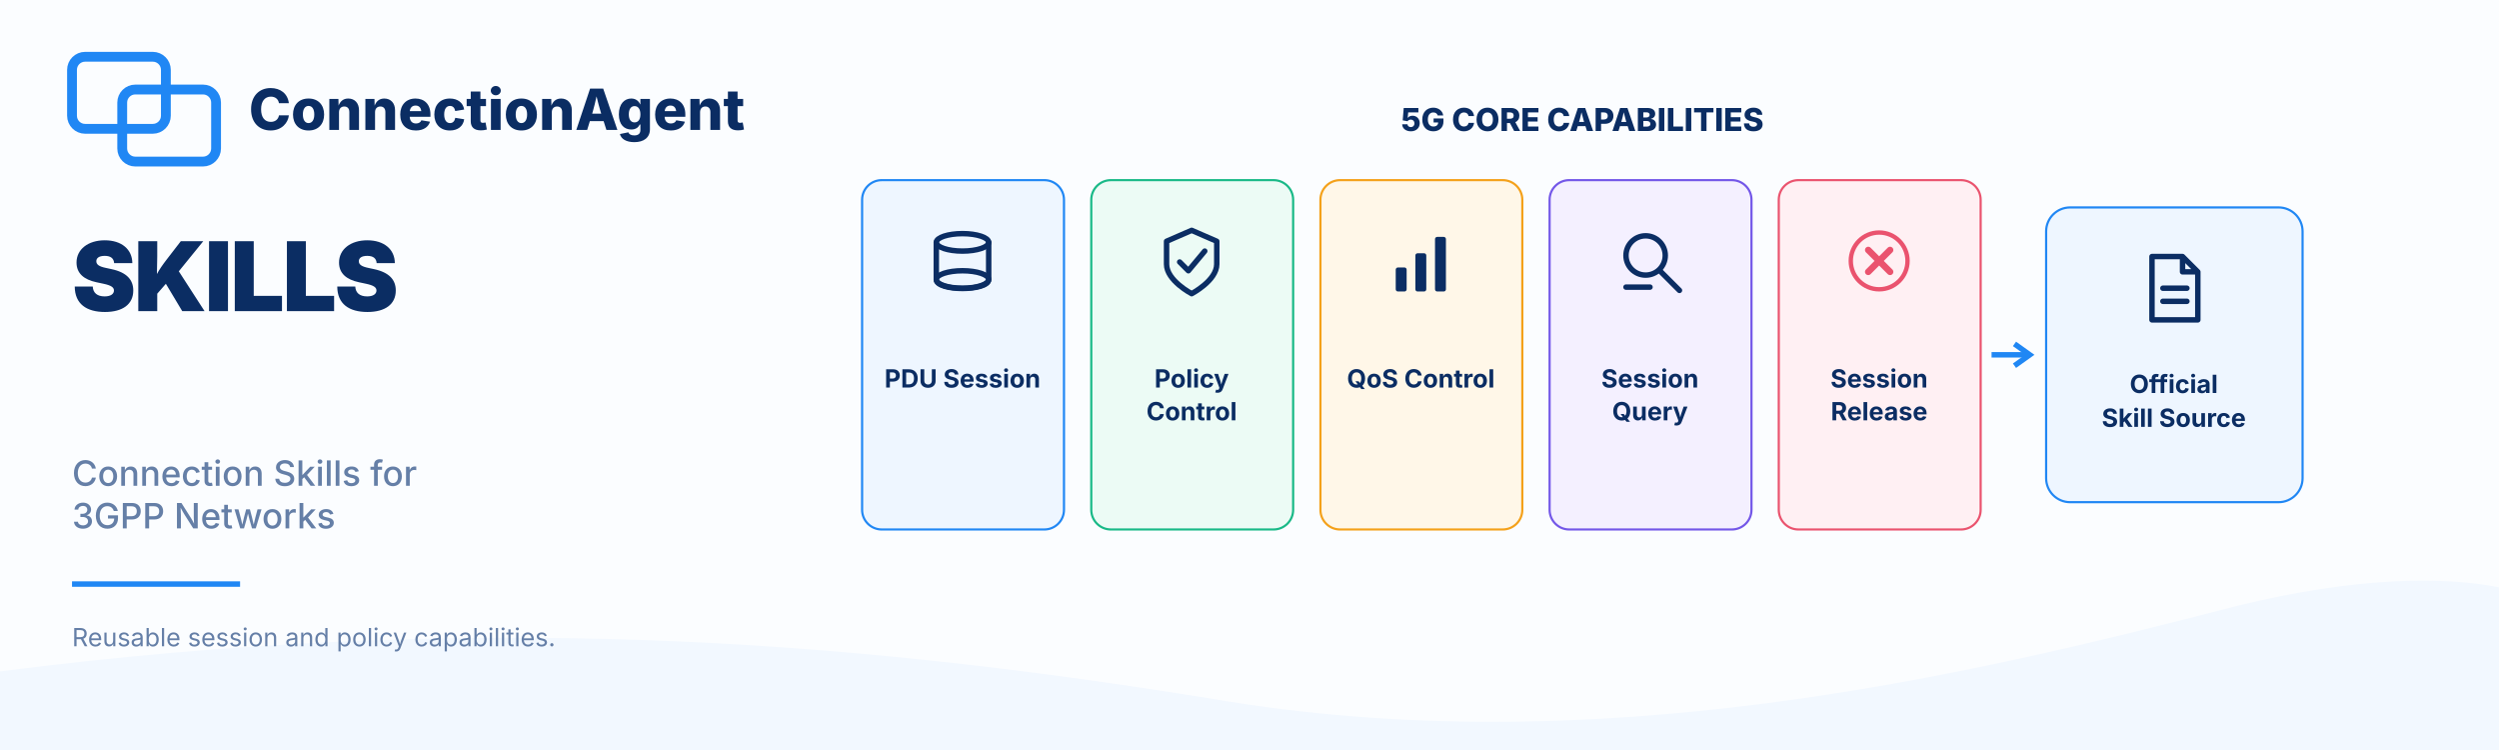
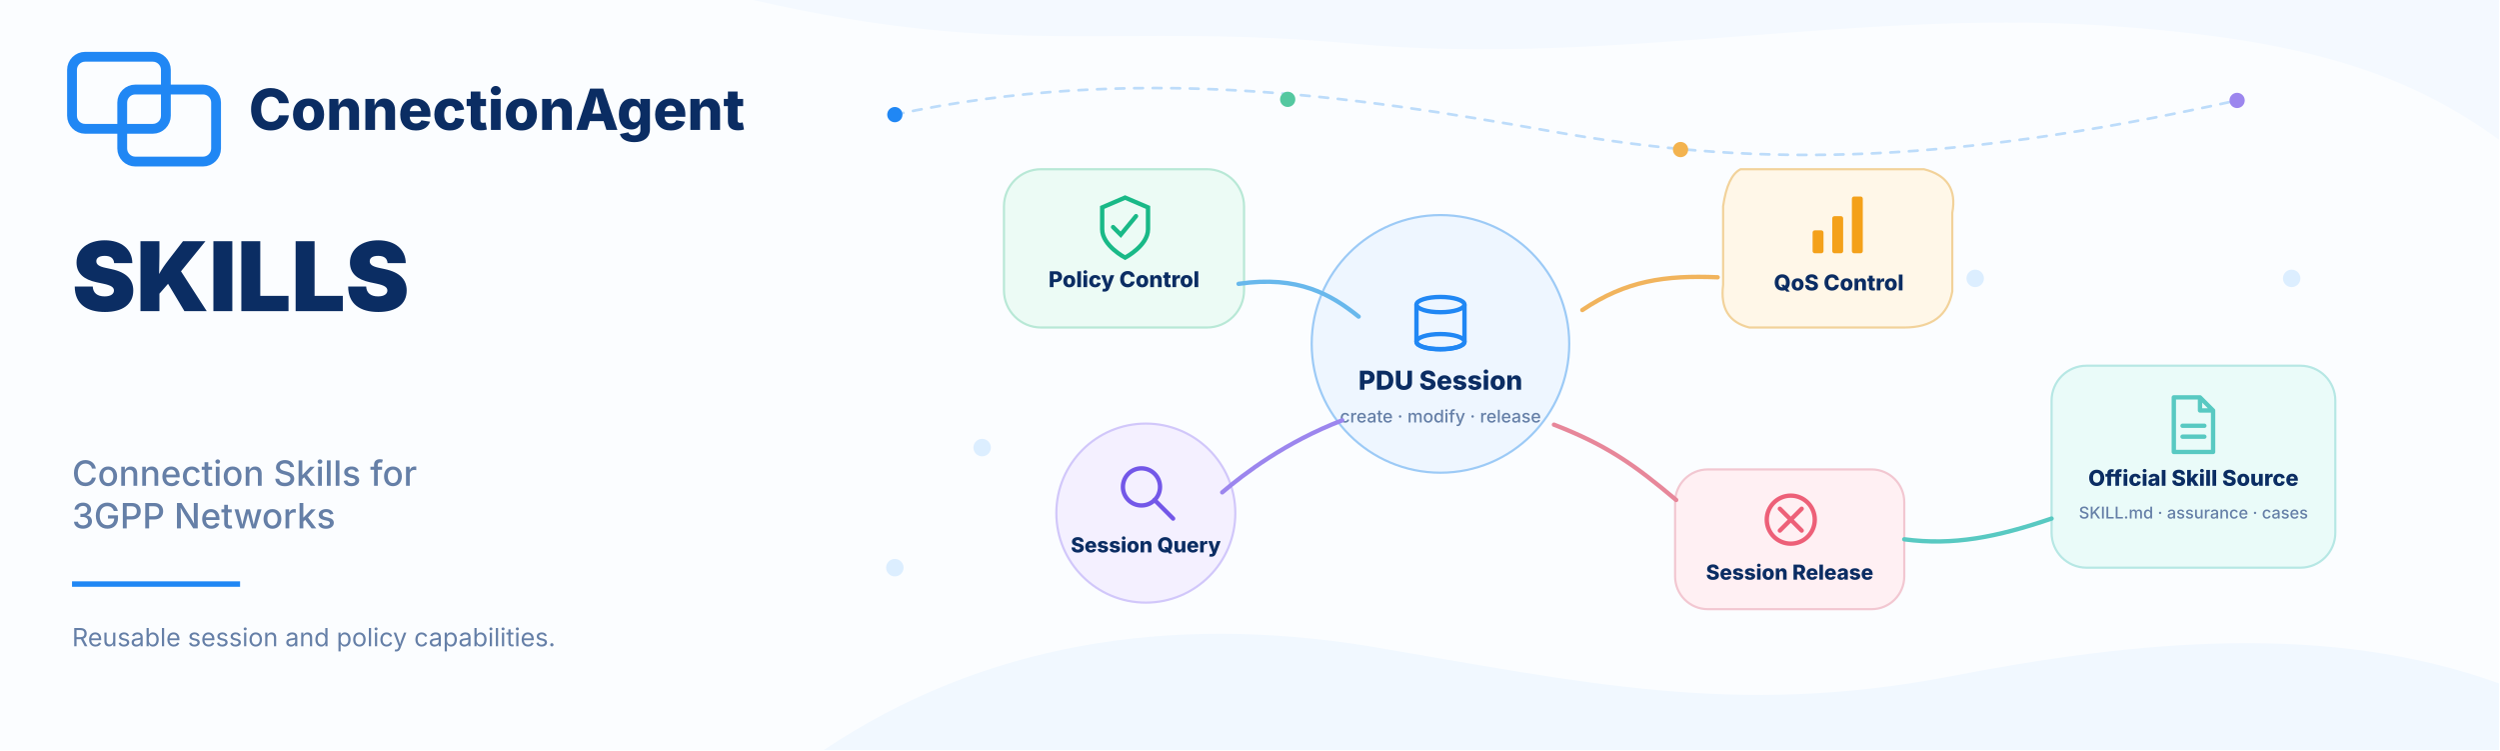
<svg xmlns="http://www.w3.org/2000/svg" width="2290" height="687" viewBox="0 0 2290 687">
-   <style>.f{font-family:Inter,Arial,sans-serif}.brand{font-size:52px;font-weight:760;fill:#0B2D63}.title{font-size:88px;font-weight:850;fill:#0B2D63;letter-spacing:-2px}.sub{font-size:32px;font-weight:550;fill:#657FA7}.desc{font-size:23px;fill:#657FA7}.h{font-size:29px;font-weight:760;fill:#0B2D63}.m{font-size:23px;font-weight:720;fill:#0B2D63}.s{font-size:18px;fill:#657FA7}</style>
  <rect width="100%" height="100%" fill="#FBFDFF" />
-   <path d="M0 615 C430 560 770 585 1110 640 C1460 700 1800 620 2050 555 C2160 528 2240 528 2290 538V687H0Z" fill="#F2F8FF" />
+   <path d="M690 0 C930 55 1020 20 1240 40 C1480 62 1710 5 1950 25 C2120 38 2210 70 2290 128 L2290 0 Z" fill="#F4F9FF" />
+   <path d="M755 687 C900 590 1070 562 1255 592 C1450 625 1590 657 1785 620 C1960 586 2135 570 2290 626 V687 Z" fill="#F1F8FF" />
  <g>
    <rect x="66" y="52" width="86" height="66" rx="12" fill="none" stroke="#2087F4" stroke-width="9" />
    <rect x="112" y="82" width="86" height="66" rx="12" fill="none" stroke="#2087F4" stroke-width="9" />
  </g>
-   <text x="228" y="119" class="f brand">ConnectionAgent</text>
-   <text x="66" y="285" class="f title">SKILLS</text>
-   <text x="66" y="445" class="f sub">Connection Skills for</text>
-   <text x="66" y="484" class="f sub">3GPP Networks</text>
+   <text x="228" y="119" font-family="Inter,Arial,sans-serif" font-size="52" font-weight="760" fill="#0B2D63" text-anchor="start">ConnectionAgent</text>
+   <text x="66" y="285" font-family="Inter,Arial,sans-serif" font-size="88" font-weight="850" fill="#0B2D63" text-anchor="start">SKILLS</text>
+   <text x="66" y="445" font-family="Inter,Arial,sans-serif" font-size="32" font-weight="550" fill="#657FA7" text-anchor="start">Connection Skills for</text>
+   <text x="66" y="484" font-family="Inter,Arial,sans-serif" font-size="32" font-weight="550" fill="#657FA7" text-anchor="start">3GPP Networks</text>
  <line x1="66" y1="535" x2="220" y2="535" stroke="#2087F4" stroke-width="5" />
-   <text x="66" y="592" class="f desc">Reusable session and policy capabilities.</text>
-   <text x="1450" y="120" class="f h" text-anchor="middle">5G CORE CAPABILITIES</text>
-   <rect x="790" y="165" width="185" height="320" rx="18" fill="#EEF6FF" stroke="#2087F4" stroke-width="2" />
-   <ellipse cx="882.0" cy="222" rx="24" ry="8" stroke="#0B2D63" stroke-width="5" fill="none" stroke-linecap="round" stroke-linejoin="round" />
-   <path d="M858 222v34c0 11 48 11 48 0V222" stroke="#0B2D63" stroke-width="5" fill="none" stroke-linecap="round" stroke-linejoin="round" />
-   <ellipse cx="882.0" cy="256" rx="24" ry="8" stroke="#0B2D63" stroke-width="5" fill="none" stroke-linecap="round" stroke-linejoin="round" />
-   <text x="882" y="355" class="f m" text-anchor="middle">PDU Session</text>
-   <rect x="1000" y="165" width="185" height="320" rx="18" fill="#ECFBF5" stroke="#19B987" stroke-width="2" />
-   <path d="M1092.0 211l23 10v21c0 15-23 27-23 27S1069 257 1069 242V221z" stroke="#0B2D63" stroke-width="5" fill="none" stroke-linecap="round" stroke-linejoin="round" />
-   <path d="M1081 240l8 8 15-18" stroke="#0B2D63" stroke-width="5" fill="none" stroke-linecap="round" stroke-linejoin="round" />
-   <text x="1092" y="355" class="f m" text-anchor="middle">Policy</text>
-   <text x="1092" y="385" class="f m" text-anchor="middle">Control</text>
-   <rect x="1210" y="165" width="185" height="320" rx="18" fill="#FFF7E8" stroke="#F4A11A" stroke-width="2" />
-   <rect x="1279" y="245" width="10" height="22" rx="2" fill="#0B2D63" />
-   <rect x="1297" y="232" width="10" height="35" rx="2" fill="#0B2D63" />
-   <rect x="1315" y="217" width="10" height="50" rx="2" fill="#0B2D63" />
-   <text x="1302" y="355" class="f m" text-anchor="middle">QoS Control</text>
-   <rect x="1420" y="165" width="185" height="320" rx="18" fill="#F4F0FF" stroke="#7357E8" stroke-width="2" />
-   <circle cx="1508" cy="234" r="18" stroke="#0B2D63" stroke-width="5" fill="none" stroke-linecap="round" stroke-linejoin="round" />
-   <path d="M1521 248l18 18 M1490 263h22" stroke="#0B2D63" stroke-width="5" fill="none" stroke-linecap="round" stroke-linejoin="round" />
-   <text x="1512" y="355" class="f m" text-anchor="middle">Session</text>
-   <text x="1512" y="385" class="f m" text-anchor="middle">Query</text>
-   <rect x="1630" y="165" width="185" height="320" rx="18" fill="#FFF0F3" stroke="#EA536E" stroke-width="2" />
-   <circle cx="1722.0" cy="239.0" r="26" fill="#FFF0F3" stroke="#EA536E" stroke-width="4" />
-   <path d="M1712 229l20 20 M1732 229l-20 20" stroke="#EA536E" stroke-width="6" stroke-linecap="round" />
-   <text x="1722" y="355" class="f m" text-anchor="middle">Session</text>
-   <text x="1722" y="385" class="f m" text-anchor="middle">Release</text>
-   <rect x="1875" y="190" width="235" height="270" rx="22" fill="#EEF6FF" stroke="#2087F4" stroke-width="2" />
-   <path d="M1972 235h28l14 14v44H1972z M2000 235v14h14 M1982 264h22 M1982 276h22" stroke="#0B2D63" stroke-width="5" fill="none" stroke-linecap="round" stroke-linejoin="round" />
-   <text x="1992" y="360" class="f m" text-anchor="middle">Official</text>
-   <text x="1992" y="391" class="f m" text-anchor="middle">Skill Source</text>
-   <path d="M1825 325H1860" stroke="#2087F4" stroke-width="5" />
-   <path d="M1846 315l14 10-14 10" fill="none" stroke="#2087F4" stroke-width="5" />
+   <text x="66" y="592" font-family="Inter,Arial,sans-serif" font-size="23" font-weight="400" fill="#657FA7" text-anchor="start">Reusable session and policy capabilities.</text>
+   <path d="M820 105 C1040 58 1240 88 1420 120 S1770 154 2050 92" fill="none" stroke="#9BCBF8" stroke-width="2.5" stroke-linecap="round" stroke-linejoin="round" opacity="0.65" stroke-dasharray="8 9" />
+   <circle cx="820" cy="105" r="7" fill="#2087F4" />
+   <circle cx="1180" cy="91" r="7" fill="#54C8A0" />
+   <circle cx="1540" cy="137" r="7" fill="#F3B34F" />
+   <circle cx="2050" cy="92" r="7" fill="#9C86EE" />
+   <circle cx="1320" cy="315" r="118" fill="#EEF6FF" stroke="#9CCAF6" stroke-width="2" />
+   <g fill="none" stroke="#2087F4" stroke-width="4">
+     <ellipse cx="1320" cy="279" rx="22" ry="7" />
+     <path d="M1298 279v34c0 9 44 9 44 0V279" />
+     <ellipse cx="1320" cy="313" rx="22" ry="7" />
+   </g>
+   <text x="1320" y="357" font-family="Inter,Arial,sans-serif" font-size="24" font-weight="780" fill="#0B2D63" text-anchor="middle">PDU Session</text>
+   <text x="1320" y="387" font-family="Inter,Arial,sans-serif" font-size="16" font-weight="500" fill="#657FA7" text-anchor="middle">create · modify · release</text>
+   <rect x="920" y="155" width="220" height="145" rx="34" fill="#ECFBF5" stroke="#B8E8D6" stroke-width="2" />
+   <g fill="none" stroke="#19B987" stroke-width="4" stroke-linecap="round">
+     <path d="M1031 181l21 9v20c0 15-21 26-21 26S1010 225 1010 210V190z" />
+     <path d="M1020 208l7 7 14-17" />
+   </g>
+   <text x="1030" y="263" font-family="Inter,Arial,sans-serif" font-size="20" font-weight="760" fill="#0B2D63" text-anchor="middle">Policy Control</text>
+   <path d="M1135 260 C1190 252 1220 270 1245 290" fill="none" stroke="#68B8EC" stroke-width="4" stroke-linecap="round" stroke-linejoin="round" opacity="1" />
+   <path d="M1595 155H1763Q1795 163 1789 195V267Q1783 300 1745 300H1603Q1575 293 1579 261V189Q1583 161 1595 155Z" fill="#FFF7E8" stroke="#F2D29A" stroke-width="2" />
+   <g fill="#F4A11A">
+     <rect x="1661" y="211" width="10" height="21" rx="2" />
+     <rect x="1679" y="198" width="10" height="34" rx="2" />
+     <rect x="1697" y="180" width="10" height="52" rx="2" />
+   </g>
+   <text x="1685" y="266" font-family="Inter,Arial,sans-serif" font-size="20" font-weight="760" fill="#0B2D63" text-anchor="middle">QoS Control</text>
+   <path d="M1450 284 C1490 257 1526 252 1574 254" fill="none" stroke="#F1B45D" stroke-width="4" stroke-linecap="round" stroke-linejoin="round" opacity="1" />
+   <circle cx="1050" cy="470" r="82" fill="#F4F0FF" stroke="#D1C7FA" stroke-width="2" />
+   <g fill="none" stroke="#7357E8" stroke-width="4" stroke-linecap="round">
+     <circle cx="1046" cy="446" r="17" />
+     <path d="M1058 458l17 17" />
+   </g>
+   <text x="1050" y="506" font-family="Inter,Arial,sans-serif" font-size="19" font-weight="760" fill="#0B2D63" text-anchor="middle">Session Query</text>
+   <path d="M1230 385 C1178 405 1140 434 1120 451" fill="none" stroke="#9C86EE" stroke-width="4" stroke-linecap="round" stroke-linejoin="round" opacity="1" />
+   <rect x="1535" y="430" width="210" height="128" rx="30" fill="#FFF0F3" stroke="#F2C7D1" stroke-width="2" />
+   <g fill="none" stroke="#ED6078" stroke-width="4" stroke-linecap="round">
+     <circle cx="1641" cy="476" r="22" />
+     <path d="M1631 466l20 20 M1651 466l-20 20" />
+   </g>
+   <text x="1640" y="531" font-family="Inter,Arial,sans-serif" font-size="19" font-weight="760" fill="#0B2D63" text-anchor="middle">Session Release</text>
+   <path d="M1424 389 C1473 408 1498 426 1536 458" fill="none" stroke="#E7879A" stroke-width="4" stroke-linecap="round" stroke-linejoin="round" opacity="1" />
+   <rect x="1880" y="335" width="260" height="185" rx="32" fill="#EAFBF9" stroke="#B6E7E4" stroke-width="2" />
+   <path d="M1992 364h24l12 12v38H1992z M2016 364v12h12 M2000 390h20 M2000 400h20" fill="none" stroke="#58C9C2" stroke-width="4" stroke-linecap="round" stroke-linejoin="round" />
+   <text x="2010" y="445" font-family="Inter,Arial,sans-serif" font-size="20" font-weight="760" fill="#0B2D63" text-anchor="middle">Official Skill Source</text>
+   <text x="2010" y="475" font-family="Inter,Arial,sans-serif" font-size="15" font-weight="500" fill="#657FA7" text-anchor="middle">SKILL.md · assurance · cases</text>
+   <path d="M1745 494 C1790 500 1830 492 1880 475" fill="none" stroke="#58C9C2" stroke-width="4" stroke-linecap="round" stroke-linejoin="round" opacity="1" />
+   <circle cx="820" cy="520" r="8" fill="#DCEEFF" />
+   <circle cx="900" cy="410" r="8" fill="#DCEEFF" />
+   <circle cx="1810" cy="255" r="8" fill="#DCEEFF" />
+   <circle cx="2100" cy="255" r="8" fill="#DCEEFF" />
</svg>
